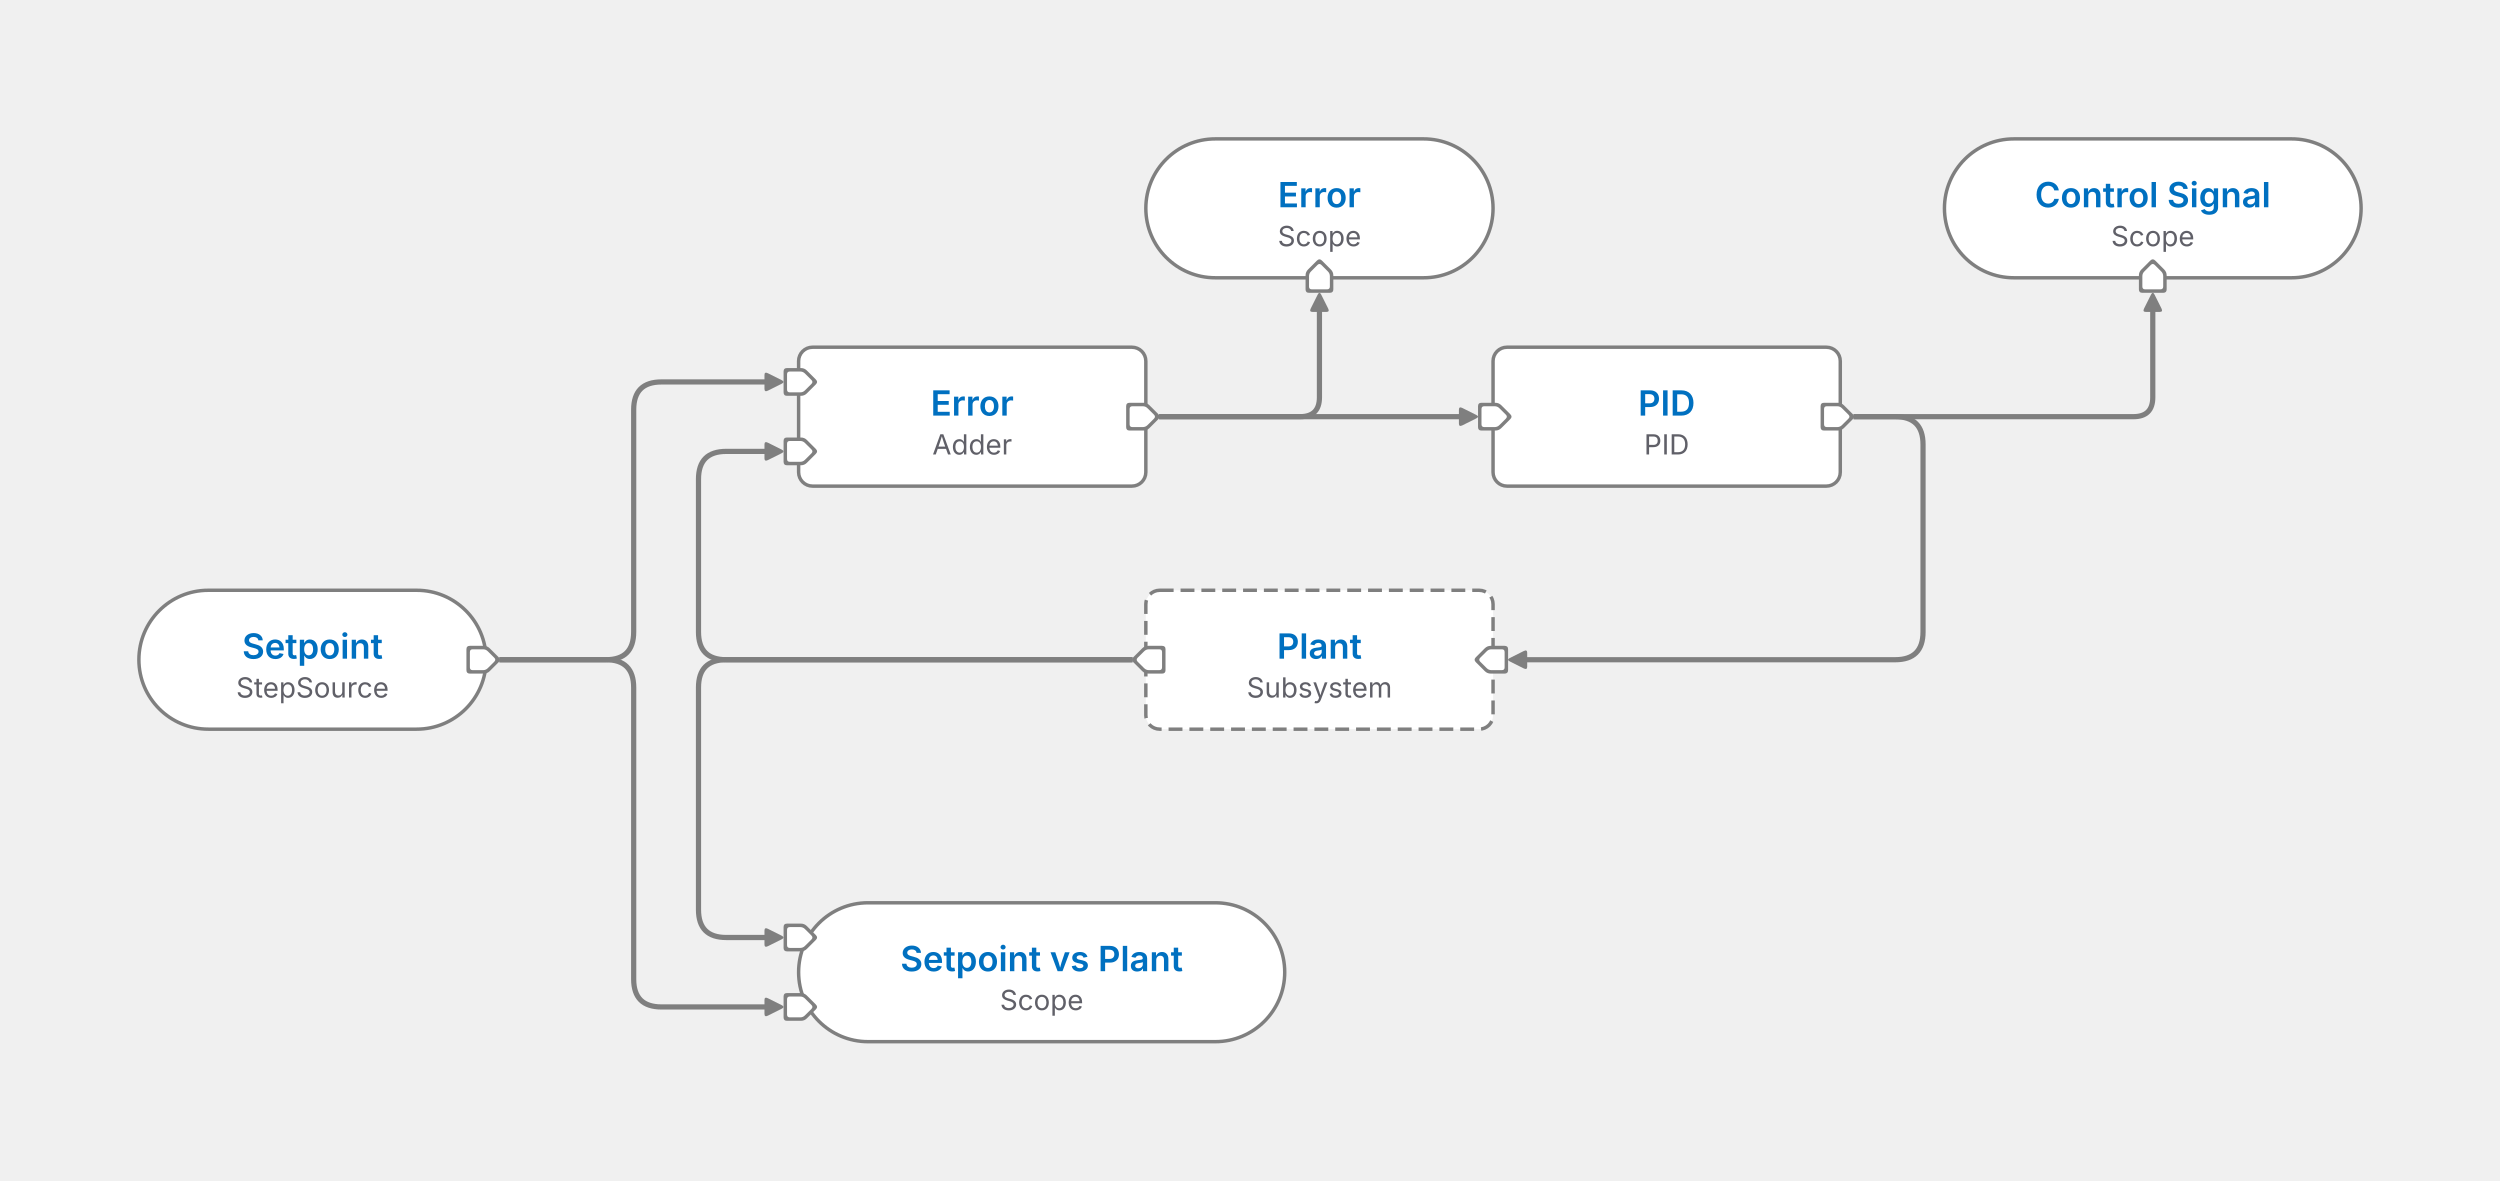
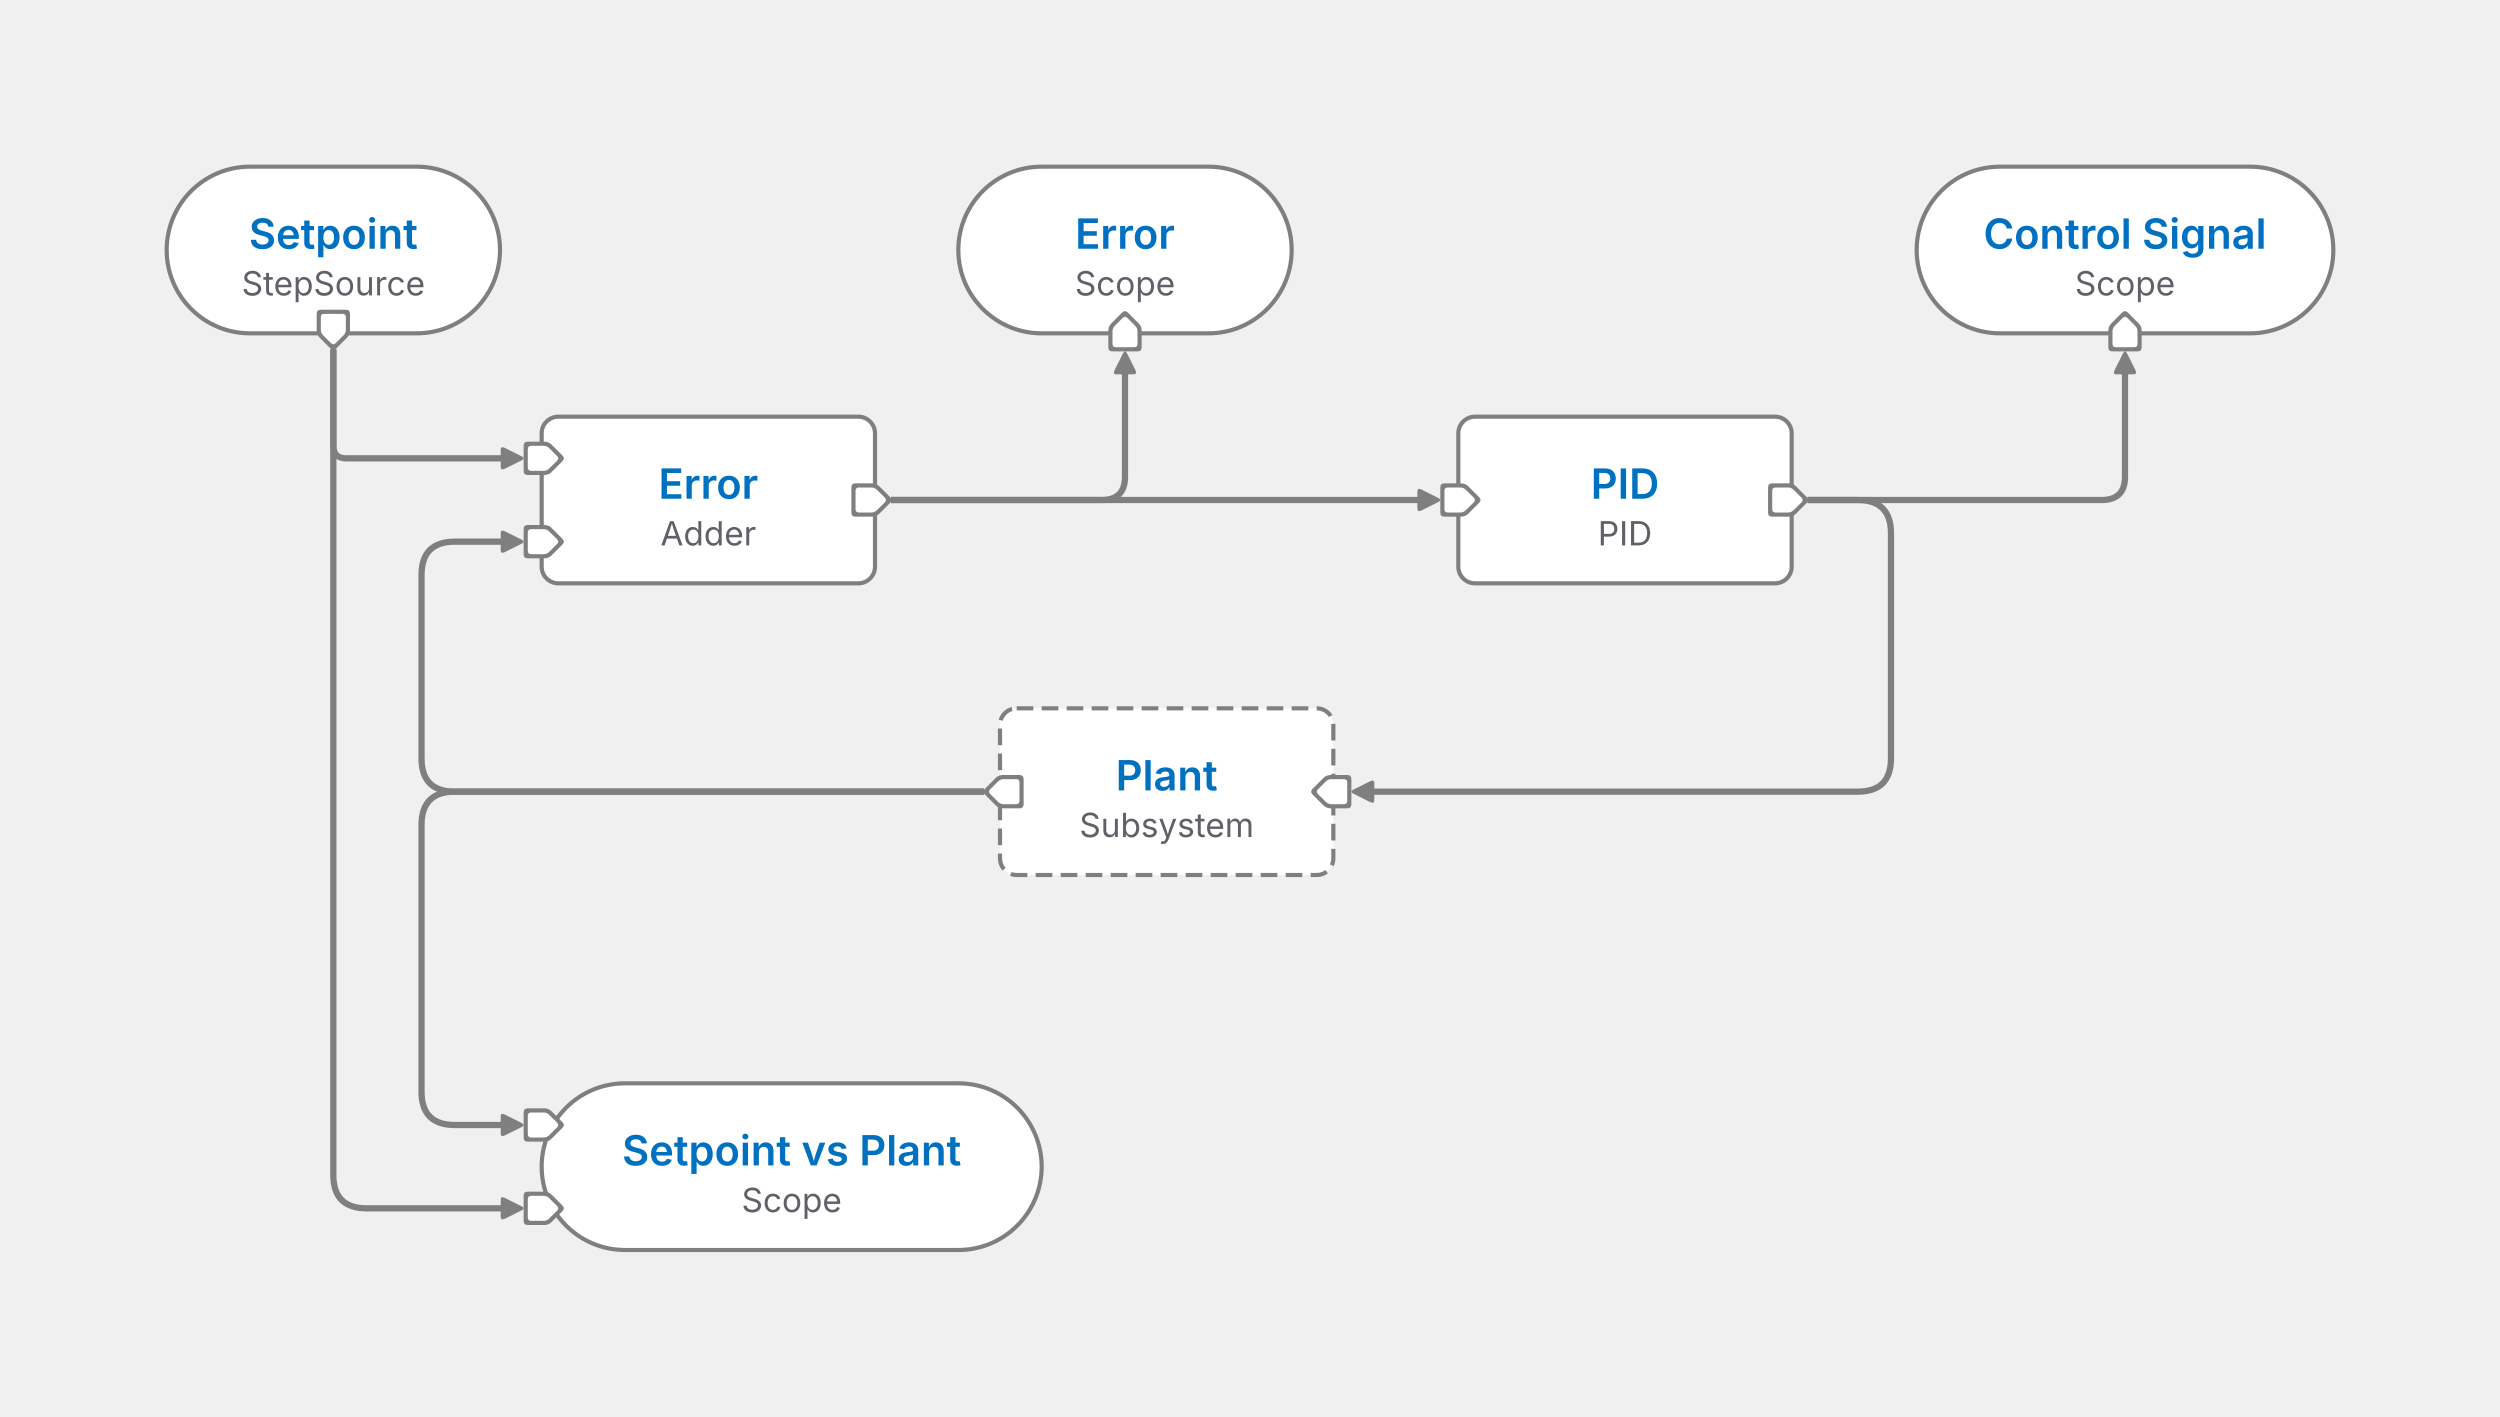
- <svg xmlns="http://www.w3.org/2000/svg" width="720" height="340" viewBox="510 180 720 340">
+ <svg xmlns="http://www.w3.org/2000/svg" width="600" height="340" viewBox="620 180 600 340">
  <g class="edges">
    <g class="edge">
-       <path d="M653.833 370L673.833 370L 684.5,370Q 692.5,370 692.5,362L 692.5,298Q 692.5,290 700.5,290L711.167 290L731.167 290" fill="none" stroke="#7F7F7F" stroke-width="1.5" />
-       <g transform="translate(731.1667, 290) rotate(0) translate(5, 0)">
+       <path d="M700 263.833L700 283.833L 700,286.917Q 700,290 703.083,290L721.167 290L741.167 290" fill="none" stroke="#7F7F7F" stroke-width="1.5" />
+       <g transform="translate(741.1667, 290) rotate(0) translate(5, 0)">
        <path d="M -5 -2.5 L -1 -0.5 Q 0 0 -1 0.5 L -5 2.5 Q -6 3 -6 2 L -6 -2 Q -6 -3 -5 -2.5 Z" fill="#7F7F7F" />
      </g>
    </g>
    <g class="edge">
-       <path d="M843.833 300L863.833 300L887.5 300L887.5 300L911.167 300L931.167 300" fill="none" stroke="#7F7F7F" stroke-width="1.5" />
-       <g transform="translate(931.1667, 300) rotate(0) translate(5, 0)">
+       <path d="M833.833 300L853.833 300L897.5 300L897.5 300L941.167 300L961.167 300" fill="none" stroke="#7F7F7F" stroke-width="1.5" />
+       <g transform="translate(961.1667, 300) rotate(0) translate(5, 0)">
        <path d="M -5 -2.5 L -1 -0.5 Q 0 0 -1 0.5 L -5 2.5 Q -6 3 -6 2 L -6 -2 Q -6 -3 -5 -2.5 Z" fill="#7F7F7F" />
      </g>
    </g>
    <g class="edge">
-       <path d="M843.833 300L863.833 300L 884.417,300Q 890,300 890,294.417L890 288.833L890 268.833" fill="none" stroke="#7F7F7F" stroke-width="1.5" />
+       <path d="M833.833 300L853.833 300L 884.417,300Q 890,300 890,294.417L890 288.833L890 268.833" fill="none" stroke="#7F7F7F" stroke-width="1.5" />
      <g transform="translate(890, 268.8333) rotate(-90) translate(5, 0)">
        <path d="M -5 -2.5 L -1 -0.5 Q 0 0 -1 0.5 L -5 2.5 Q -6 3 -6 2 L -6 -2 Q -6 -3 -5 -2.5 Z" fill="#7F7F7F" />
      </g>
    </g>
    <g class="edge">
-       <path d="M1043.833 300L 1055.833,300Q 1063.833,300 1063.833,308L 1063.833,362Q 1063.833,370 1055.833,370L968.833 370L948.833 370" fill="none" stroke="#7F7F7F" stroke-width="1.5" />
+       <path d="M1053.833 300L 1065.833,300Q 1073.833,300 1073.833,308L 1073.833,362Q 1073.833,370 1065.833,370L968.833 370L948.833 370" fill="none" stroke="#7F7F7F" stroke-width="1.5" />
      <g transform="translate(948.8333, 370) rotate(180) translate(5, 0)">
        <path d="M -5 -2.5 L -1 -0.5 Q 0 0 -1 0.5 L -5 2.5 Q -6 3 -6 2 L -6 -2 Q -6 -3 -5 -2.5 Z" fill="#7F7F7F" />
      </g>
    </g>
    <g class="edge">
-       <path d="M836.167 370L816.167 370L 719.167,370Q 711.167,370 711.167,362L 711.167,318Q 711.167,310 719.167,310L731.167 310" fill="none" stroke="#7F7F7F" stroke-width="1.5" />
-       <g transform="translate(731.1667, 310) rotate(0) translate(5, 0)">
+       <path d="M856.167 370L836.167 370L 729.167,370Q 721.167,370 721.167,362L 721.167,318Q 721.167,310 729.167,310L741.167 310" fill="none" stroke="#7F7F7F" stroke-width="1.5" />
+       <g transform="translate(741.1667, 310) rotate(0) translate(5, 0)">
        <path d="M -5 -2.5 L -1 -0.5 Q 0 0 -1 0.5 L -5 2.5 Q -6 3 -6 2 L -6 -2 Q -6 -3 -5 -2.5 Z" fill="#7F7F7F" />
      </g>
    </g>
    <g class="edge">
-       <path d="M1043.833 300L1063.833 300L 1124.417,300Q 1130,300 1130,294.417L1130 288.833L1130 268.833" fill="none" stroke="#7F7F7F" stroke-width="1.5" />
+       <path d="M1053.833 300L1073.833 300L 1124.417,300Q 1130,300 1130,294.417L1130 288.833L1130 268.833" fill="none" stroke="#7F7F7F" stroke-width="1.5" />
      <g transform="translate(1130, 268.8333) rotate(-90) translate(5, 0)">
        <path d="M -5 -2.5 L -1 -0.5 Q 0 0 -1 0.5 L -5 2.5 Q -6 3 -6 2 L -6 -2 Q -6 -3 -5 -2.5 Z" fill="#7F7F7F" />
      </g>
    </g>
    <g class="edge">
-       <path d="M653.833 370L673.833 370L 684.5,370Q 692.5,370 692.5,378L 692.5,462Q 692.5,470 700.5,470L711.167 470L731.167 470" fill="none" stroke="#7F7F7F" stroke-width="1.5" />
-       <g transform="translate(731.1667, 470) rotate(0) translate(5, 0)">
+       <path d="M700 263.833L700 283.833L 700,462Q 700,470 708,470L721.167 470L741.167 470" fill="none" stroke="#7F7F7F" stroke-width="1.5" />
+       <g transform="translate(741.1667, 470) rotate(0) translate(5, 0)">
        <path d="M -5 -2.5 L -1 -0.5 Q 0 0 -1 0.5 L -5 2.5 Q -6 3 -6 2 L -6 -2 Q -6 -3 -5 -2.5 Z" fill="#7F7F7F" />
      </g>
    </g>
    <g class="edge">
-       <path d="M836.167 370L816.167 370L 719.167,370Q 711.167,370 711.167,378L 711.167,442Q 711.167,450 719.167,450L731.167 450" fill="none" stroke="#7F7F7F" stroke-width="1.5" />
-       <g transform="translate(731.1667, 450) rotate(0) translate(5, 0)">
+       <path d="M856.167 370L836.167 370L 729.167,370Q 721.167,370 721.167,378L 721.167,442Q 721.167,450 729.167,450L741.167 450" fill="none" stroke="#7F7F7F" stroke-width="1.5" />
+       <g transform="translate(741.1667, 450) rotate(0) translate(5, 0)">
        <path d="M -5 -2.5 L -1 -0.5 Q 0 0 -1 0.5 L -5 2.5 Q -6 3 -6 2 L -6 -2 Q -6 -3 -5 -2.5 Z" fill="#7F7F7F" />
      </g>
    </g>
  </g>
  <g class="nodes">
    <g class="node" data-id="setpoint">
-       <rect x="550" y="350" width="100" height="40" rx="20" fill="#ffffff" />
-       <rect x="550" y="350" width="100" height="40" rx="20" fill="none" stroke="#7F7F7F" stroke-width="1" />
-       <text x="600" y="366" text-anchor="middle" dominant-baseline="middle" fill="#0070C0" font-size="10" font-weight="600" font-family="system-ui, -apple-system, sans-serif">Setpoint</text>
-       <text x="600" y="378" text-anchor="middle" dominant-baseline="middle" fill="#606068" font-size="8" font-family="system-ui, -apple-system, sans-serif">StepSource</text>
-       <g transform="translate(644.33, 366.00)">
+       <rect x="660" y="220" width="80" height="40" rx="20" fill="#ffffff" />
+       <rect x="660" y="220" width="80" height="40" rx="20" fill="none" stroke="#7F7F7F" stroke-width="1" />
+       <text x="700" y="236" text-anchor="middle" dominant-baseline="middle" fill="#0070C0" font-size="10" font-weight="600" font-family="system-ui, -apple-system, sans-serif">Setpoint</text>
+       <text x="700" y="248" text-anchor="middle" dominant-baseline="middle" fill="#606068" font-size="8" font-family="system-ui, -apple-system, sans-serif">StepSource</text>
+       <g transform="translate(696.00, 254.33)">
+         <path d="M 1.00 0.00 L 7.00 0.00 Q 8.00 0.00 8.00 1.00 L 8.00 5.00 Q 8.00 6.00 7.29 6.71 L 4.71 9.29 Q 4.00 10.00 3.29 9.29 L 0.71 6.71 Q 0.00 6.00 0.00 5.00 L 0.00 1.00 Q 0.00 0.00 1.00 0.00 Z" fill="#7F7F7F" />
+         <path d="M 0.80 0.00 L 5.20 0.00 Q 6.00 0.00 6.00 0.80 L 6.00 3.79 Q 6.00 4.59 5.43 5.15 L 3.57 7.02 Q 3.00 7.59 2.43 7.02 L 0.57 5.15 Q 0.00 4.59 0.00 3.79 L 0.00 0.80 Q 0.00 0.00 0.80 0.00 Z" fill="#ffffff" transform="translate(1, 1)" />
+       </g>
+     </g>
+     <g class="node" data-id="error">
+       <rect x="750" y="280" width="80" height="40" rx="4" fill="#ffffff" />
+       <rect x="750" y="280" width="80" height="40" rx="4" fill="none" stroke="#7F7F7F" stroke-width="1" />
+       <text x="790" y="296" text-anchor="middle" dominant-baseline="middle" fill="#0070C0" font-size="10" font-weight="600" font-family="system-ui, -apple-system, sans-serif">Error</text>
+       <text x="790" y="308" text-anchor="middle" dominant-baseline="middle" fill="#606068" font-size="8" font-family="system-ui, -apple-system, sans-serif">Adder</text>
+       <g transform="translate(745.67, 286.00)">
        <path d="M 1.00 0.00 L 5.00 0.00 Q 6.00 0.00 6.71 0.71 L 9.29 3.29 Q 10.00 4.00 9.29 4.71 L 6.71 7.29 Q 6.00 8.00 5.00 8.00 L 1.00 8.00 Q 0.00 8.00 0.00 7.00 L 0.00 1.00 Q 0.00 0.00 1.00 0.00 Z" fill="#7F7F7F" />
        <path d="M 0.80 0.00 L 3.79 0.00 Q 4.59 0.00 5.15 0.57 L 7.02 2.43 Q 7.59 3.00 7.02 3.57 L 5.15 5.43 Q 4.59 6.00 3.79 6.00 L 0.80 6.00 Q 0.00 6.00 0.00 5.20 L 0.00 0.80 Q 0.00 0.00 0.80 0.00 Z" fill="#ffffff" transform="translate(1, 1)" />
      </g>
-     </g>
-     <g class="node" data-id="error">
-       <rect x="740" y="280" width="100" height="40" rx="4" fill="#ffffff" />
-       <rect x="740" y="280" width="100" height="40" rx="4" fill="none" stroke="#7F7F7F" stroke-width="1" />
-       <text x="790" y="296" text-anchor="middle" dominant-baseline="middle" fill="#0070C0" font-size="10" font-weight="600" font-family="system-ui, -apple-system, sans-serif">Error</text>
-       <text x="790" y="308" text-anchor="middle" dominant-baseline="middle" fill="#606068" font-size="8" font-family="system-ui, -apple-system, sans-serif">Adder</text>
-       <g transform="translate(735.67, 286.00)">
+       <g transform="translate(745.67, 306.00)">
        <path d="M 1.00 0.00 L 5.00 0.00 Q 6.00 0.00 6.71 0.71 L 9.29 3.29 Q 10.00 4.00 9.29 4.71 L 6.71 7.29 Q 6.00 8.00 5.00 8.00 L 1.00 8.00 Q 0.00 8.00 0.00 7.00 L 0.00 1.00 Q 0.00 0.00 1.00 0.00 Z" fill="#7F7F7F" />
        <path d="M 0.80 0.00 L 3.79 0.00 Q 4.59 0.00 5.15 0.57 L 7.02 2.43 Q 7.59 3.00 7.02 3.57 L 5.15 5.43 Q 4.59 6.00 3.79 6.00 L 0.80 6.00 Q 0.00 6.00 0.00 5.20 L 0.00 0.80 Q 0.00 0.00 0.80 0.00 Z" fill="#ffffff" transform="translate(1, 1)" />
      </g>
-       <g transform="translate(735.67, 306.00)">
-         <path d="M 1.00 0.00 L 5.00 0.00 Q 6.00 0.00 6.71 0.71 L 9.29 3.29 Q 10.00 4.00 9.29 4.71 L 6.71 7.29 Q 6.00 8.00 5.00 8.00 L 1.00 8.00 Q 0.00 8.00 0.00 7.00 L 0.00 1.00 Q 0.00 0.00 1.00 0.00 Z" fill="#7F7F7F" />
-         <path d="M 0.80 0.00 L 3.79 0.00 Q 4.59 0.00 5.15 0.57 L 7.02 2.43 Q 7.59 3.00 7.02 3.57 L 5.15 5.43 Q 4.59 6.00 3.79 6.00 L 0.80 6.00 Q 0.00 6.00 0.00 5.20 L 0.00 0.80 Q 0.00 0.00 0.80 0.00 Z" fill="#ffffff" transform="translate(1, 1)" />
-       </g>
-       <g transform="translate(834.33, 296.00)">
+       <g transform="translate(824.33, 296.00)">
        <path d="M 1.00 0.00 L 5.00 0.00 Q 6.00 0.00 6.71 0.71 L 9.29 3.29 Q 10.00 4.00 9.29 4.71 L 6.71 7.29 Q 6.00 8.00 5.00 8.00 L 1.00 8.00 Q 0.00 8.00 0.00 7.00 L 0.00 1.00 Q 0.00 0.00 1.00 0.00 Z" fill="#7F7F7F" />
        <path d="M 0.80 0.00 L 3.79 0.00 Q 4.59 0.00 5.15 0.57 L 7.02 2.43 Q 7.59 3.00 7.02 3.57 L 5.15 5.43 Q 4.59 6.00 3.79 6.00 L 0.80 6.00 Q 0.00 6.00 0.00 5.20 L 0.00 0.80 Q 0.00 0.00 0.80 0.00 Z" fill="#ffffff" transform="translate(1, 1)" />
      </g>
    </g>
    <g class="node" data-id="pid">
-       <rect x="940" y="280" width="100" height="40" rx="4" fill="#ffffff" />
-       <rect x="940" y="280" width="100" height="40" rx="4" fill="none" stroke="#7F7F7F" stroke-width="1" />
-       <text x="990" y="296" text-anchor="middle" dominant-baseline="middle" fill="#0070C0" font-size="10" font-weight="600" font-family="system-ui, -apple-system, sans-serif">PID</text>
-       <text x="990" y="308" text-anchor="middle" dominant-baseline="middle" fill="#606068" font-size="8" font-family="system-ui, -apple-system, sans-serif">PID</text>
-       <g transform="translate(935.67, 296.00)">
+       <rect x="970" y="280" width="80" height="40" rx="4" fill="#ffffff" />
+       <rect x="970" y="280" width="80" height="40" rx="4" fill="none" stroke="#7F7F7F" stroke-width="1" />
+       <text x="1010" y="296" text-anchor="middle" dominant-baseline="middle" fill="#0070C0" font-size="10" font-weight="600" font-family="system-ui, -apple-system, sans-serif">PID</text>
+       <text x="1010" y="308" text-anchor="middle" dominant-baseline="middle" fill="#606068" font-size="8" font-family="system-ui, -apple-system, sans-serif">PID</text>
+       <g transform="translate(965.67, 296.00)">
        <path d="M 1.00 0.00 L 5.00 0.00 Q 6.00 0.00 6.71 0.71 L 9.29 3.29 Q 10.00 4.00 9.29 4.71 L 6.71 7.29 Q 6.00 8.00 5.00 8.00 L 1.00 8.00 Q 0.00 8.00 0.00 7.00 L 0.00 1.00 Q 0.00 0.00 1.00 0.00 Z" fill="#7F7F7F" />
        <path d="M 0.80 0.00 L 3.79 0.00 Q 4.59 0.00 5.15 0.57 L 7.02 2.43 Q 7.59 3.00 7.02 3.57 L 5.15 5.43 Q 4.59 6.00 3.79 6.00 L 0.80 6.00 Q 0.00 6.00 0.00 5.20 L 0.00 0.80 Q 0.00 0.00 0.80 0.00 Z" fill="#ffffff" transform="translate(1, 1)" />
      </g>
-       <g transform="translate(1034.33, 296.00)">
+       <g transform="translate(1044.33, 296.00)">
        <path d="M 1.00 0.00 L 5.00 0.00 Q 6.00 0.00 6.71 0.71 L 9.29 3.29 Q 10.00 4.00 9.29 4.71 L 6.71 7.29 Q 6.00 8.00 5.00 8.00 L 1.00 8.00 Q 0.00 8.00 0.00 7.00 L 0.00 1.00 Q 0.00 0.00 1.00 0.00 Z" fill="#7F7F7F" />
        <path d="M 0.80 0.00 L 3.79 0.00 Q 4.59 0.00 5.15 0.57 L 7.02 2.43 Q 7.59 3.00 7.02 3.57 L 5.15 5.43 Q 4.59 6.00 3.79 6.00 L 0.80 6.00 Q 0.00 6.00 0.00 5.20 L 0.00 0.80 Q 0.00 0.00 0.80 0.00 Z" fill="#ffffff" transform="translate(1, 1)" />
      </g>
    </g>
    <g class="node" data-id="scope">
-       <rect x="740" y="440" width="140" height="40" rx="20" fill="#ffffff" />
-       <rect x="740" y="440" width="140" height="40" rx="20" fill="none" stroke="#7F7F7F" stroke-width="1" />
+       <rect x="750" y="440" width="120" height="40" rx="20" fill="#ffffff" />
+       <rect x="750" y="440" width="120" height="40" rx="20" fill="none" stroke="#7F7F7F" stroke-width="1" />
      <text x="810" y="456" text-anchor="middle" dominant-baseline="middle" fill="#0070C0" font-size="10" font-weight="600" font-family="system-ui, -apple-system, sans-serif">Setpoint vs Plant</text>
      <text x="810" y="468" text-anchor="middle" dominant-baseline="middle" fill="#606068" font-size="8" font-family="system-ui, -apple-system, sans-serif">Scope</text>
-       <g transform="translate(735.67, 446.00)">
+       <g transform="translate(745.67, 446.00)">
        <path d="M 1.00 0.00 L 5.00 0.00 Q 6.00 0.00 6.71 0.71 L 9.29 3.29 Q 10.00 4.00 9.29 4.71 L 6.71 7.29 Q 6.00 8.00 5.00 8.00 L 1.00 8.00 Q 0.00 8.00 0.00 7.00 L 0.00 1.00 Q 0.00 0.00 1.00 0.00 Z" fill="#7F7F7F" />
        <path d="M 0.80 0.00 L 3.79 0.00 Q 4.59 0.00 5.15 0.57 L 7.02 2.43 Q 7.59 3.00 7.02 3.57 L 5.15 5.43 Q 4.59 6.00 3.79 6.00 L 0.80 6.00 Q 0.00 6.00 0.00 5.20 L 0.00 0.80 Q 0.00 0.00 0.80 0.00 Z" fill="#ffffff" transform="translate(1, 1)" />
      </g>
-       <g transform="translate(735.67, 466.00)">
+       <g transform="translate(745.67, 466.00)">
        <path d="M 1.00 0.00 L 5.00 0.00 Q 6.00 0.00 6.71 0.71 L 9.29 3.29 Q 10.00 4.00 9.29 4.71 L 6.71 7.29 Q 6.00 8.00 5.00 8.00 L 1.00 8.00 Q 0.00 8.00 0.00 7.00 L 0.00 1.00 Q 0.00 0.00 1.00 0.00 Z" fill="#7F7F7F" />
        <path d="M 0.80 0.00 L 3.79 0.00 Q 4.59 0.00 5.15 0.57 L 7.02 2.43 Q 7.59 3.00 7.02 3.57 L 5.15 5.43 Q 4.59 6.00 3.79 6.00 L 0.80 6.00 Q 0.00 6.00 0.00 5.20 L 0.00 0.80 Q 0.00 0.00 0.80 0.00 Z" fill="#ffffff" transform="translate(1, 1)" />
      </g>
    </g>
    <g class="node" data-id="98bd8eae-5636-43fa-bdd8-0eace540da0b">
-       <rect x="840" y="220" width="100" height="40" rx="20" fill="#ffffff" />
-       <rect x="840" y="220" width="100" height="40" rx="20" fill="none" stroke="#7F7F7F" stroke-width="1" />
+       <rect x="850" y="220" width="80" height="40" rx="20" fill="#ffffff" />
+       <rect x="850" y="220" width="80" height="40" rx="20" fill="none" stroke="#7F7F7F" stroke-width="1" />
      <text x="890" y="236" text-anchor="middle" dominant-baseline="middle" fill="#0070C0" font-size="10" font-weight="600" font-family="system-ui, -apple-system, sans-serif">Error</text>
      <text x="890" y="248" text-anchor="middle" dominant-baseline="middle" fill="#606068" font-size="8" font-family="system-ui, -apple-system, sans-serif">Scope</text>
      <g transform="translate(886.00, 254.33)">
        <path d="M 4.71 0.71 L 7.29 3.29 Q 8.00 4.00 8.00 5.00 L 8.00 9.00 Q 8.00 10.00 7.00 10.00 L 1.00 10.00 Q 0.00 10.00 0.00 9.00 L 0.00 5.00 Q 0.00 4.00 0.71 3.29 L 3.29 0.71 Q 4.00 0.00 4.71 0.71 Z" fill="#7F7F7F" />
        <path d="M 3.57 0.98 L 5.43 2.85 Q 6.00 3.41 6.00 4.21 L 6.00 7.20 Q 6.00 8.00 5.20 8.00 L 0.80 8.00 Q 0.00 8.00 0.00 7.20 L 0.00 4.21 Q 0.00 3.41 0.57 2.85 L 2.43 0.98 Q 3.00 0.41 3.57 0.98 Z" fill="#ffffff" transform="translate(1, 1)" />
      </g>
    </g>
    <g class="node" data-id="367985a4-df42-46b1-97af-94302aaf3234">
-       <rect x="840" y="350" width="100" height="40" rx="4" fill="#ffffff" />
-       <rect x="840" y="350" width="100" height="40" rx="4" fill="none" stroke="#7F7F7F" stroke-width="1" stroke-dasharray="4 2" />
-       <text x="890" y="366" text-anchor="middle" dominant-baseline="middle" fill="#0070C0" font-size="10" font-weight="600" font-family="system-ui, -apple-system, sans-serif">Plant</text>
-       <text x="890" y="378" text-anchor="middle" dominant-baseline="middle" fill="#606068" font-size="8" font-family="system-ui, -apple-system, sans-serif">Subsystem</text>
+       <rect x="860" y="350" width="80" height="40" rx="4" fill="#ffffff" />
+       <rect x="860" y="350" width="80" height="40" rx="4" fill="none" stroke="#7F7F7F" stroke-width="1" stroke-dasharray="4 2" />
+       <text x="900" y="366" text-anchor="middle" dominant-baseline="middle" fill="#0070C0" font-size="10" font-weight="600" font-family="system-ui, -apple-system, sans-serif">Plant</text>
+       <text x="900" y="378" text-anchor="middle" dominant-baseline="middle" fill="#606068" font-size="8" font-family="system-ui, -apple-system, sans-serif">Subsystem</text>
      <g transform="translate(934.33, 366.00)">
        <path d="M 5.00 0.00 L 9.00 0.00 Q 10.00 0.00 10.00 1.00 L 10.00 7.00 Q 10.00 8.00 9.00 8.00 L 5.00 8.00 Q 4.00 8.00 3.29 7.29 L 0.71 4.71 Q 0.00 4.00 0.71 3.29 L 3.29 0.71 Q 4.00 0.00 5.00 0.00 Z" fill="#7F7F7F" />
        <path d="M 4.21 0.00 L 7.20 0.00 Q 8.00 0.00 8.00 0.80 L 8.00 5.20 Q 8.00 6.00 7.20 6.00 L 4.21 6.00 Q 3.41 6.00 2.85 5.43 L 0.98 3.57 Q 0.41 3.00 0.98 2.43 L 2.85 0.57 Q 3.41 0.00 4.21 0.00 Z" fill="#ffffff" transform="translate(1, 1)" />
      </g>
-       <g transform="translate(835.67, 366.00)">
+       <g transform="translate(855.67, 366.00)">
        <path d="M 5.00 0.00 L 9.00 0.00 Q 10.00 0.00 10.00 1.00 L 10.00 7.00 Q 10.00 8.00 9.00 8.00 L 5.00 8.00 Q 4.00 8.00 3.29 7.29 L 0.71 4.71 Q 0.00 4.00 0.71 3.29 L 3.29 0.71 Q 4.00 0.00 5.00 0.00 Z" fill="#7F7F7F" />
        <path d="M 4.21 0.00 L 7.20 0.00 Q 8.00 0.00 8.00 0.80 L 8.00 5.20 Q 8.00 6.00 7.20 6.00 L 4.21 6.00 Q 3.41 6.00 2.85 5.43 L 0.98 3.57 Q 0.41 3.00 0.98 2.43 L 2.85 0.57 Q 3.41 0.00 4.21 0.00 Z" fill="#ffffff" transform="translate(1, 1)" />
      </g>
    </g>
    <g class="node" data-id="4674b251-a882-45b9-baf1-01db4d0f7a22">
-       <rect x="1070" y="220" width="120" height="40" rx="20" fill="#ffffff" />
-       <rect x="1070" y="220" width="120" height="40" rx="20" fill="none" stroke="#7F7F7F" stroke-width="1" />
+       <rect x="1080" y="220" width="100" height="40" rx="20" fill="#ffffff" />
+       <rect x="1080" y="220" width="100" height="40" rx="20" fill="none" stroke="#7F7F7F" stroke-width="1" />
      <text x="1130" y="236" text-anchor="middle" dominant-baseline="middle" fill="#0070C0" font-size="10" font-weight="600" font-family="system-ui, -apple-system, sans-serif">Control Signal</text>
      <text x="1130" y="248" text-anchor="middle" dominant-baseline="middle" fill="#606068" font-size="8" font-family="system-ui, -apple-system, sans-serif">Scope</text>
      <g transform="translate(1126.00, 254.33)">
        <path d="M 4.71 0.71 L 7.29 3.29 Q 8.00 4.00 8.00 5.00 L 8.00 9.00 Q 8.00 10.00 7.00 10.00 L 1.00 10.00 Q 0.00 10.00 0.00 9.00 L 0.00 5.00 Q 0.00 4.00 0.71 3.29 L 3.29 0.71 Q 4.00 0.00 4.71 0.71 Z" fill="#7F7F7F" />
        <path d="M 3.57 0.98 L 5.43 2.85 Q 6.00 3.41 6.00 4.21 L 6.00 7.20 Q 6.00 8.00 5.20 8.00 L 0.80 8.00 Q 0.00 8.00 0.00 7.20 L 0.00 4.21 Q 0.00 3.41 0.57 2.85 L 2.43 0.98 Q 3.00 0.41 3.57 0.98 Z" fill="#ffffff" transform="translate(1, 1)" />
      </g>
    </g>
  </g>
</svg>
